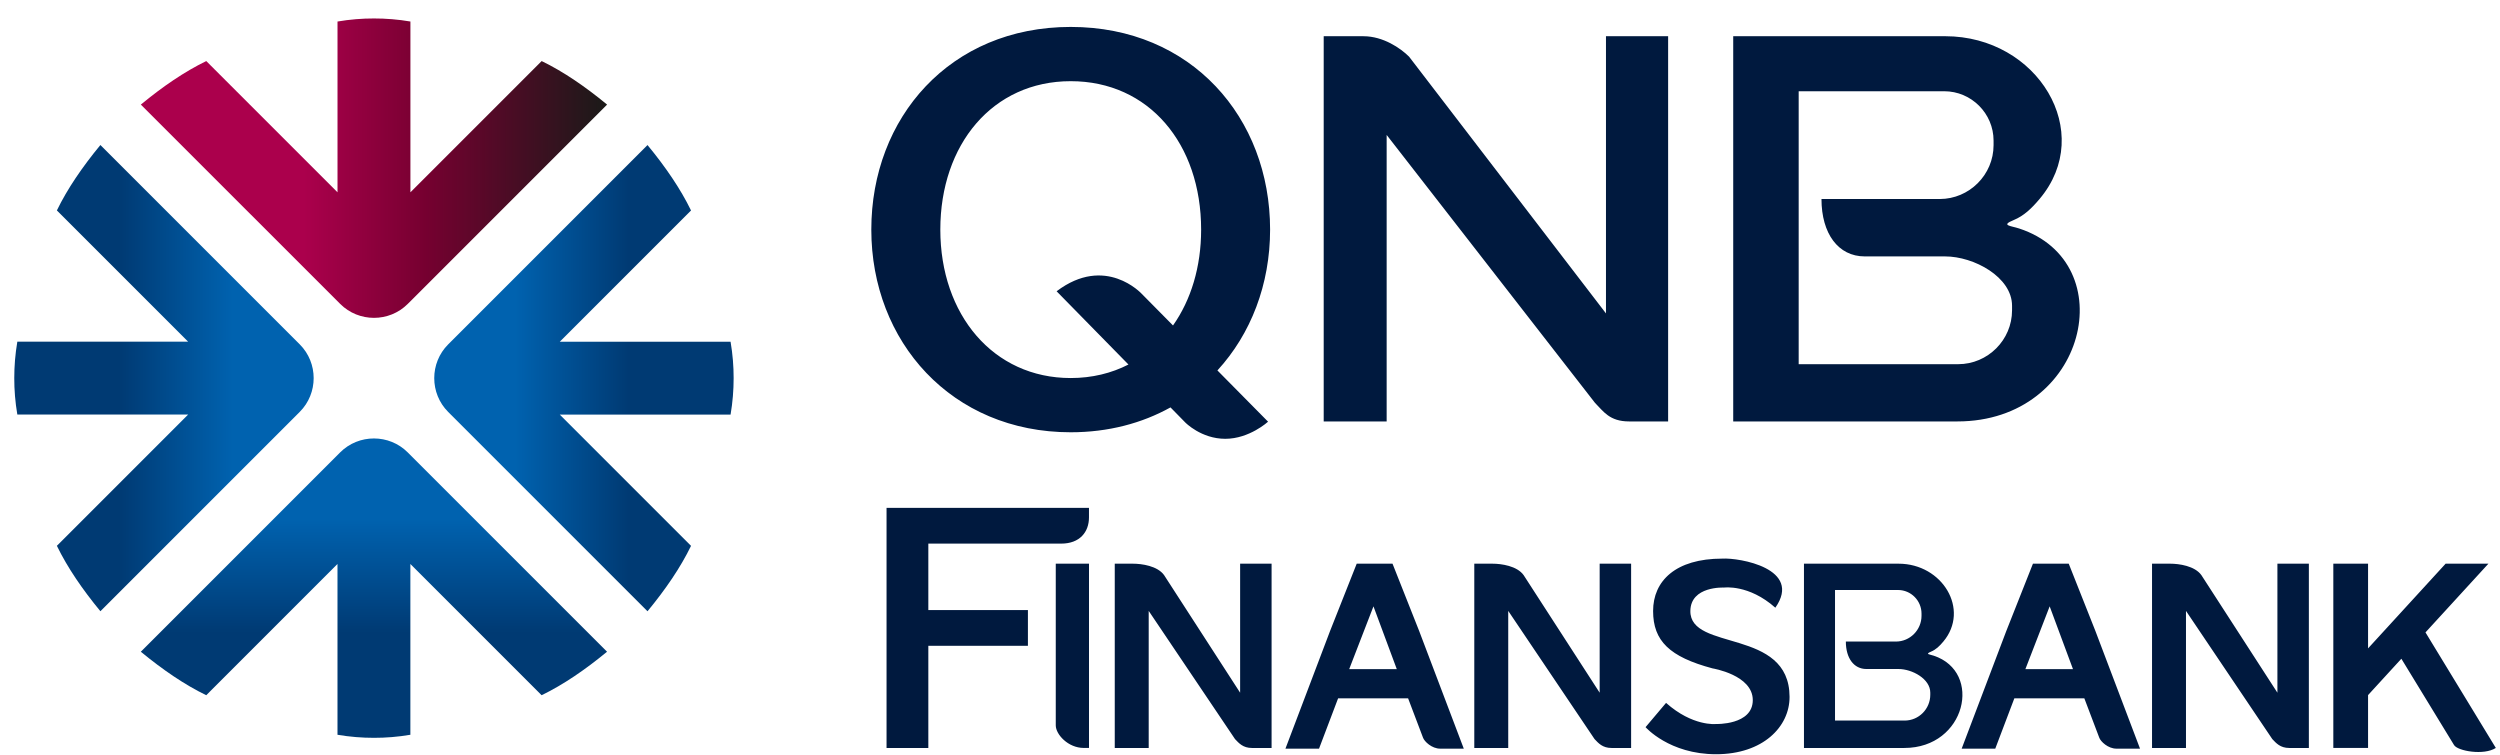
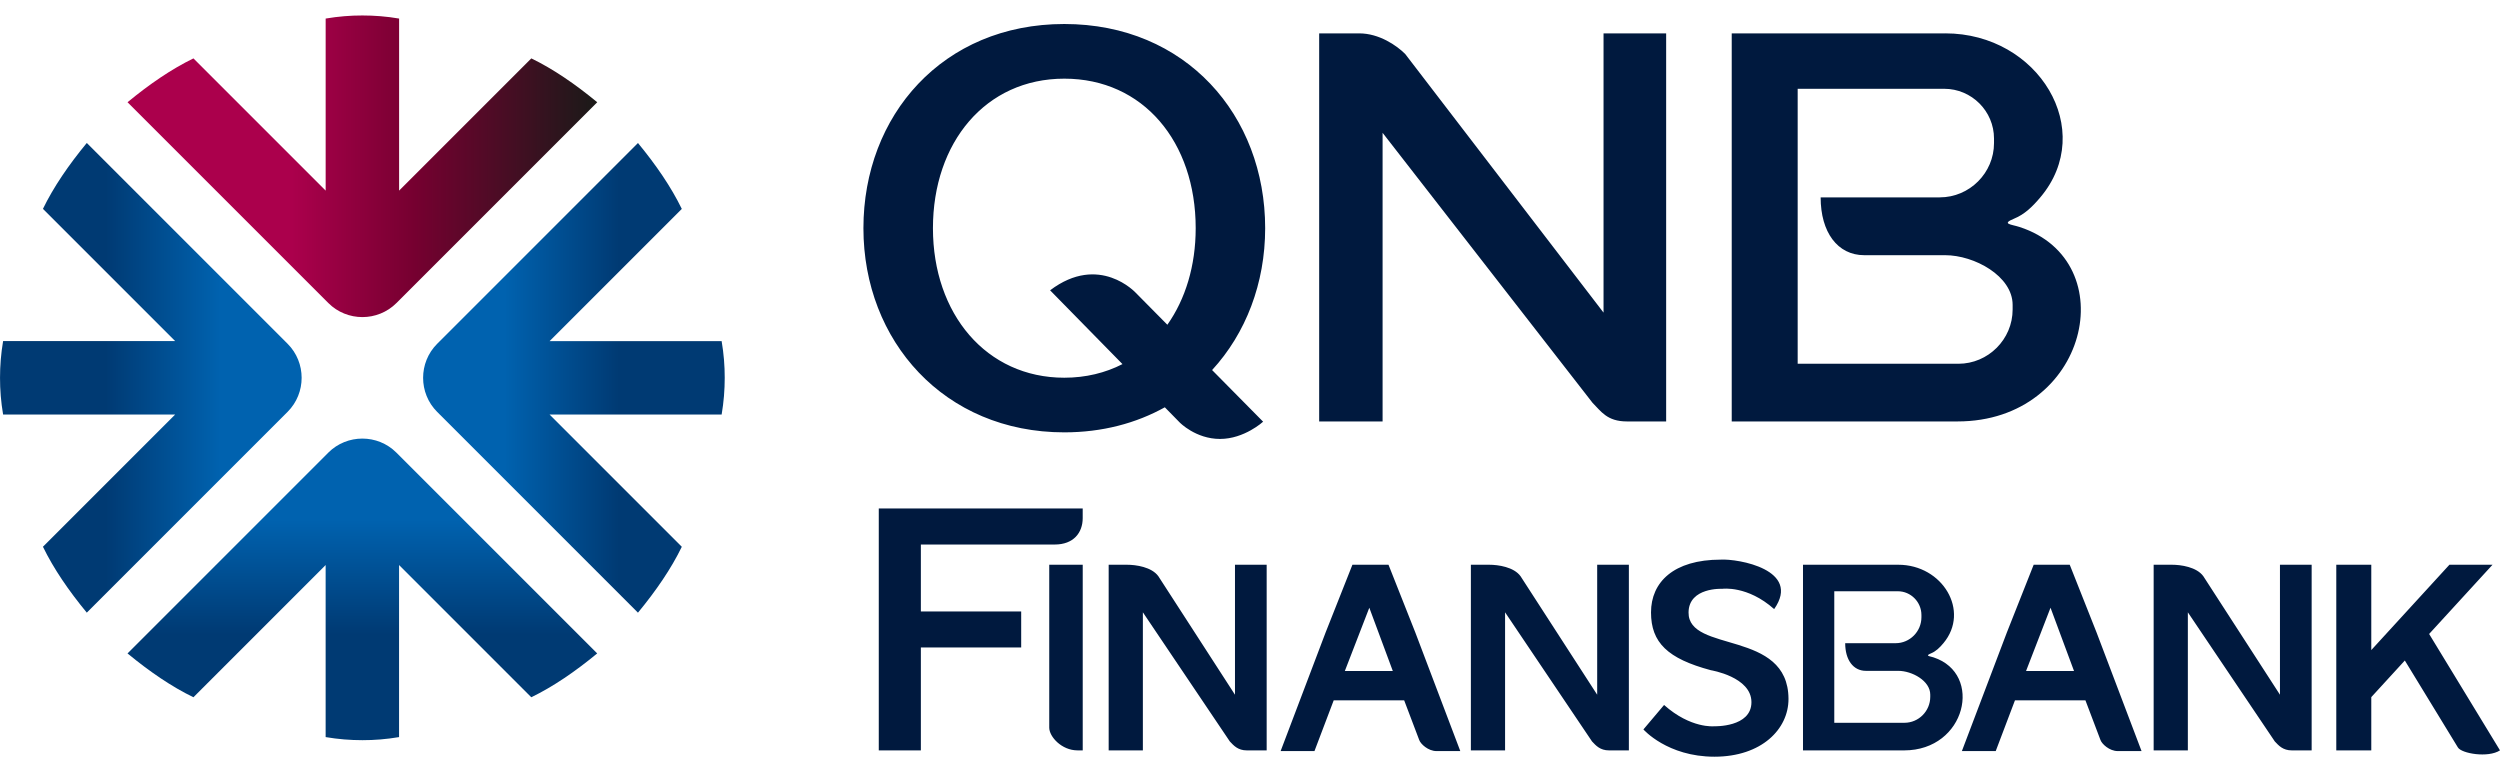
- <svg xmlns="http://www.w3.org/2000/svg" id="katman_1" version="1.1" viewBox="0 0 1193 359.92">
+ <svg xmlns="http://www.w3.org/2000/svg" aria-label="QNB" role="img" id="katman_1" version="1.1" viewBox="6.8 1.48 1184.21 365.75">
  <defs>
    <style>
      .st0 {
        fill: url(#Adsız_degrade_4);
      }
- 
      .st1 {
        fill: url(#Adsız_degrade_3);
      }
- 
      .st2 {
        fill: url(#Adsız_degrade_2);
      }
- 
      .st3 {
        fill: url(#Adsız_degrade);
      }
- 
      .st4 {
        fill: #00193e;
        fill-rule: evenodd;
      }
- 
      .st5 {
        clip-path: url(#clippath-1);
      }
- 
      .st6 {
        clip-path: url(#clippath-3);
      }
- 
      .st7 {
        clip-path: url(#clippath-2);
      }
- 
      .st8 {
        clip-rule: evenodd;
        fill: none;
      }
- 
      .st9 {
        clip-path: url(#clippath);
      }
    </style>
    <clipPath id="clippath">
      <path class="st8" d="M6.81,180.45c0-5.66.45-11.45,1.46-17.4h81.5l-62.63-62.63c5.05-10.41,12.19-20.81,20.77-31.22l95.12,95.12c4.43,4.43,6.65,10.28,6.65,16.12s-2.22,11.69-6.65,16.12l-95.12,95.12c-8.58-10.41-15.71-20.81-20.77-31.22l62.63-62.63H8.27c-1.01-5.95-1.47-11.74-1.46-17.4" />
    </clipPath>
    <linearGradient id="Adsız_degrade" data-name="Adsız degrade" x1="6.8" y1="180.45" x2="149.68" y2="180.45" gradientUnits="userSpaceOnUse">
      <stop offset="0" stop-color="#003a73" />
      <stop offset=".35" stop-color="#003a73" />
      <stop offset=".73" stop-color="#0062af" />
      <stop offset="1" stop-color="#0062af" />
    </linearGradient>
    <clipPath id="clippath-1">
      <path class="st8" d="M178.45,8.81c5.66,0,11.45.44,17.4,1.46v81.5l62.63-62.63c10.41,5.05,20.81,12.19,31.22,20.77l-95.12,95.12c-4.43,4.43-10.28,6.65-16.12,6.65s-11.69-2.22-16.12-6.65L67.21,49.91c10.41-8.58,20.81-15.71,31.22-20.77l62.63,62.63V10.27c5.95-1.01,11.74-1.47,17.4-1.46" />
    </clipPath>
    <linearGradient id="Adsız_degrade_2" data-name="Adsız degrade 2" x1="67.21" y1="80.24" x2="289.69" y2="80.24" gradientUnits="userSpaceOnUse">
      <stop offset="0" stop-color="#ab004c" />
      <stop offset=".35" stop-color="#ab004c" />
      <stop offset=".61" stop-color="#760030" />
      <stop offset="1" stop-color="#1a1a18" />
    </linearGradient>
    <clipPath id="clippath-2">
      <path class="st8" d="M350.09,180.45c0,5.66-.45,11.44-1.46,17.4h-81.5l62.63,62.63c-5.05,10.41-12.19,20.81-20.77,31.22l-95.12-95.12c-4.43-4.43-6.65-10.28-6.65-16.12s2.22-11.69,6.65-16.12l95.12-95.12c8.58,10.41,15.71,20.81,20.77,31.22l-62.63,62.63h81.5c1.01,5.95,1.47,11.74,1.46,17.4" />
    </clipPath>
    <linearGradient id="Adsız_degrade_3" data-name="Adsız degrade 3" x1="207.22" y1="180.45" x2="350.1" y2="180.45" gradientUnits="userSpaceOnUse">
      <stop offset="0" stop-color="#0062af" />
      <stop offset=".27" stop-color="#0062af" />
      <stop offset=".65" stop-color="#003a73" />
      <stop offset="1" stop-color="#003a73" />
    </linearGradient>
    <clipPath id="clippath-3">
      <path class="st8" d="M178.45,352.09c-5.66,0-11.44-.45-17.4-1.46v-81.5l-62.63,62.63c-10.41-5.05-20.81-12.19-31.22-20.76l95.12-95.12c4.43-4.43,10.28-6.65,16.12-6.65s11.69,2.22,16.12,6.65l95.12,95.12c-10.41,8.58-20.81,15.71-31.22,20.76l-62.63-62.63v81.5c-5.95,1.01-11.74,1.47-17.4,1.46" />
    </clipPath>
    <linearGradient id="Adsız_degrade_4" data-name="Adsız degrade 4" x1="178.45" y1="352.1" x2="178.45" y2="209.22" gradientUnits="userSpaceOnUse">
      <stop offset="0" stop-color="#003a73" />
      <stop offset=".35" stop-color="#003a73" />
      <stop offset=".73" stop-color="#0062af" />
      <stop offset="1" stop-color="#0062af" />
    </linearGradient>
  </defs>
  <g class="st9">
    <rect class="st3" x="6.8" y="69.21" width="142.88" height="222.49" />
  </g>
  <g class="st5">
    <rect class="st2" x="67.21" y="8.8" width="222.49" height="142.88" />
  </g>
  <g class="st7">
    <rect class="st1" x="207.22" y="69.21" width="142.88" height="222.49" />
  </g>
  <g class="st6">
    <rect class="st0" x="67.21" y="209.22" width="222.49" height="142.88" />
  </g>
  <path class="st4" d="M858.33,43.54h69.45c12.95,0,23.55,10.6,23.55,23.55v2.17c0,14.14-11.57,25.71-25.71,25.71h-56.41c0,16.5,7.99,27.39,20.66,27.39h38.33c13.79,0,31.95,9.87,31.95,23.55v2.17c0,14.14-11.57,25.71-25.71,25.71h-76.11V43.54ZM631.68,17.29h18.98c9.39,0,17.72,5.72,21.75,9.75l93.96,122.52V17.29h29.66v183.82h-18.61c-9.39,0-12.25-4.82-16.28-8.85l-99.43-127.87v136.72h-30.04V17.29ZM504.21,138.99l34.29,34.96c-8.11,4.16-17.39,6.45-27.55,6.45-36.98,0-62.23-30.24-62.23-70.83s24.91-70.83,62.23-70.83,62.23,29.89,62.23,70.83c0,17.79-4.85,33.6-13.42,45.74l-14.94-15.11s-17.3-18.86-40.61-1.2ZM510.94,12.85c57.6,0,95.15,43.3,95.15,96.72,0,26.11-9.15,49.8-25.14,67.2l24.17,24.46s-8.89,8.17-20.42,8.17-19.1-7.81-19.1-7.81l-7.04-7.18c-13.62,7.57-29.69,11.87-47.62,11.87-56.88,0-95.15-43.3-95.15-96.71S453.34,12.85,510.94,12.85ZM905.99,268.99h-45.14v87.94h47.89c29.4,0,37.6-36.28,13.98-44.05-1.9-.63-4.23-.67-1.24-1.91,2.32-.96,4.06-2.64,5.89-4.83,12.74-15.22-.39-37.15-21.38-37.15ZM531.96,268.99h8.64c4.28,0,11.74,1.06,14.9,5.45l36.29,56.12v-61.57h15.01v87.94h-9.37c-4.28,0-6.25-2.31-8.08-4.24l-41.19-61.17v65.41h-16.2v-87.94ZM703.53,268.99h8.64c4.28,0,11.74,1.06,14.9,5.45l36.29,56.12v-61.57h15.01v87.94h-9.37c-4.28,0-6.25-2.31-8.08-4.24l-41.19-61.17v65.41h-16.2v-87.94ZM1026.95,268.99h8.64c4.28,0,11.74,1.06,14.9,5.45l36.29,56.12v-61.57h15.01v87.94h-9.37c-4.28,0-6.25-2.31-8.08-4.24l-41.19-61.17v65.41h-16.2v-87.94ZM423.07,242.34h96.59v4.57c0,6.93-4.37,12.5-13.22,12.5h-63.44v31.7h47.52v17.06h-47.52v48.76h-19.94v-114.59ZM519.67,268.98v87.94h-2.5c-7.46,0-13.36-6.47-13.36-10.76v-77.18h15.86ZM664.51,268.99l12.73,32.16,21.28,56.11h-11.23c-4.03,0-7.59-3.4-8.24-5.28l-7.11-18.75h-33.39l-9.11,24.03h-16.03l21.28-56.11,12.73-32.16h17.08ZM655.42,289.35l-11.59,29.97h22.72l-11.13-29.97ZM987.2,268.99l12.74,32.16,21.28,56.11h-11.23c-4.03,0-7.59-3.4-8.24-5.28l-7.11-18.75h-33.39l-9.11,24.03h-16.03l21.28-56.11,12.73-32.16h17.08ZM978.1,289.35l-11.59,29.97h22.72l-11.13-29.97ZM795.05,335.41l-9.79,11.59s11.29,12.92,33.64,12.92,35.13-13.1,35.08-27.39c-.11-33.02-47.55-21.56-47.34-40.97.13-12.01,16.04-11.17,16.04-11.17,0,0,11.83-1.68,24.51,9.61,13.09-18.71-17.19-23.91-25.29-23.43-22.35,0-33.04,10.69-33.04,24.99s7.87,21.91,28.35,27.39c0,0,19.22,3.12,19.22,15.14s-17.66,11.41-17.66,11.41c0,0-11.05,1.2-23.73-10.09ZM1113.46,268.99h16.58v40.42l37.01-40.42h20.42l-30.03,32.79,33.57,55.14c-5.69,3.68-18.22,1.48-19.94-1.38l-25.14-41.19-15.89,17.35v25.22h-16.58v-87.94ZM875.68,281.55h30.09c6.15,0,11.18,5.07,11.18,11.26v1.04c0,6.76-5.49,12.3-12.21,12.3h-23.9c0,7.89,3.8,13.1,9.81,13.1h15.31c6.55,0,15.17,4.72,15.17,11.26v1.04c0,6.76-5.49,12.3-12.21,12.3h-33.25v-62.3ZM928.25,17.29h-101.16v183.82h106.96c61.93,0,79.2-75.83,29.44-92.09-4-1.31-8.92-1.39-2.6-3.99,4.9-2.02,8.54-5.51,12.4-10.09,26.84-31.81-.83-77.66-45.04-77.66Z" />
</svg>
